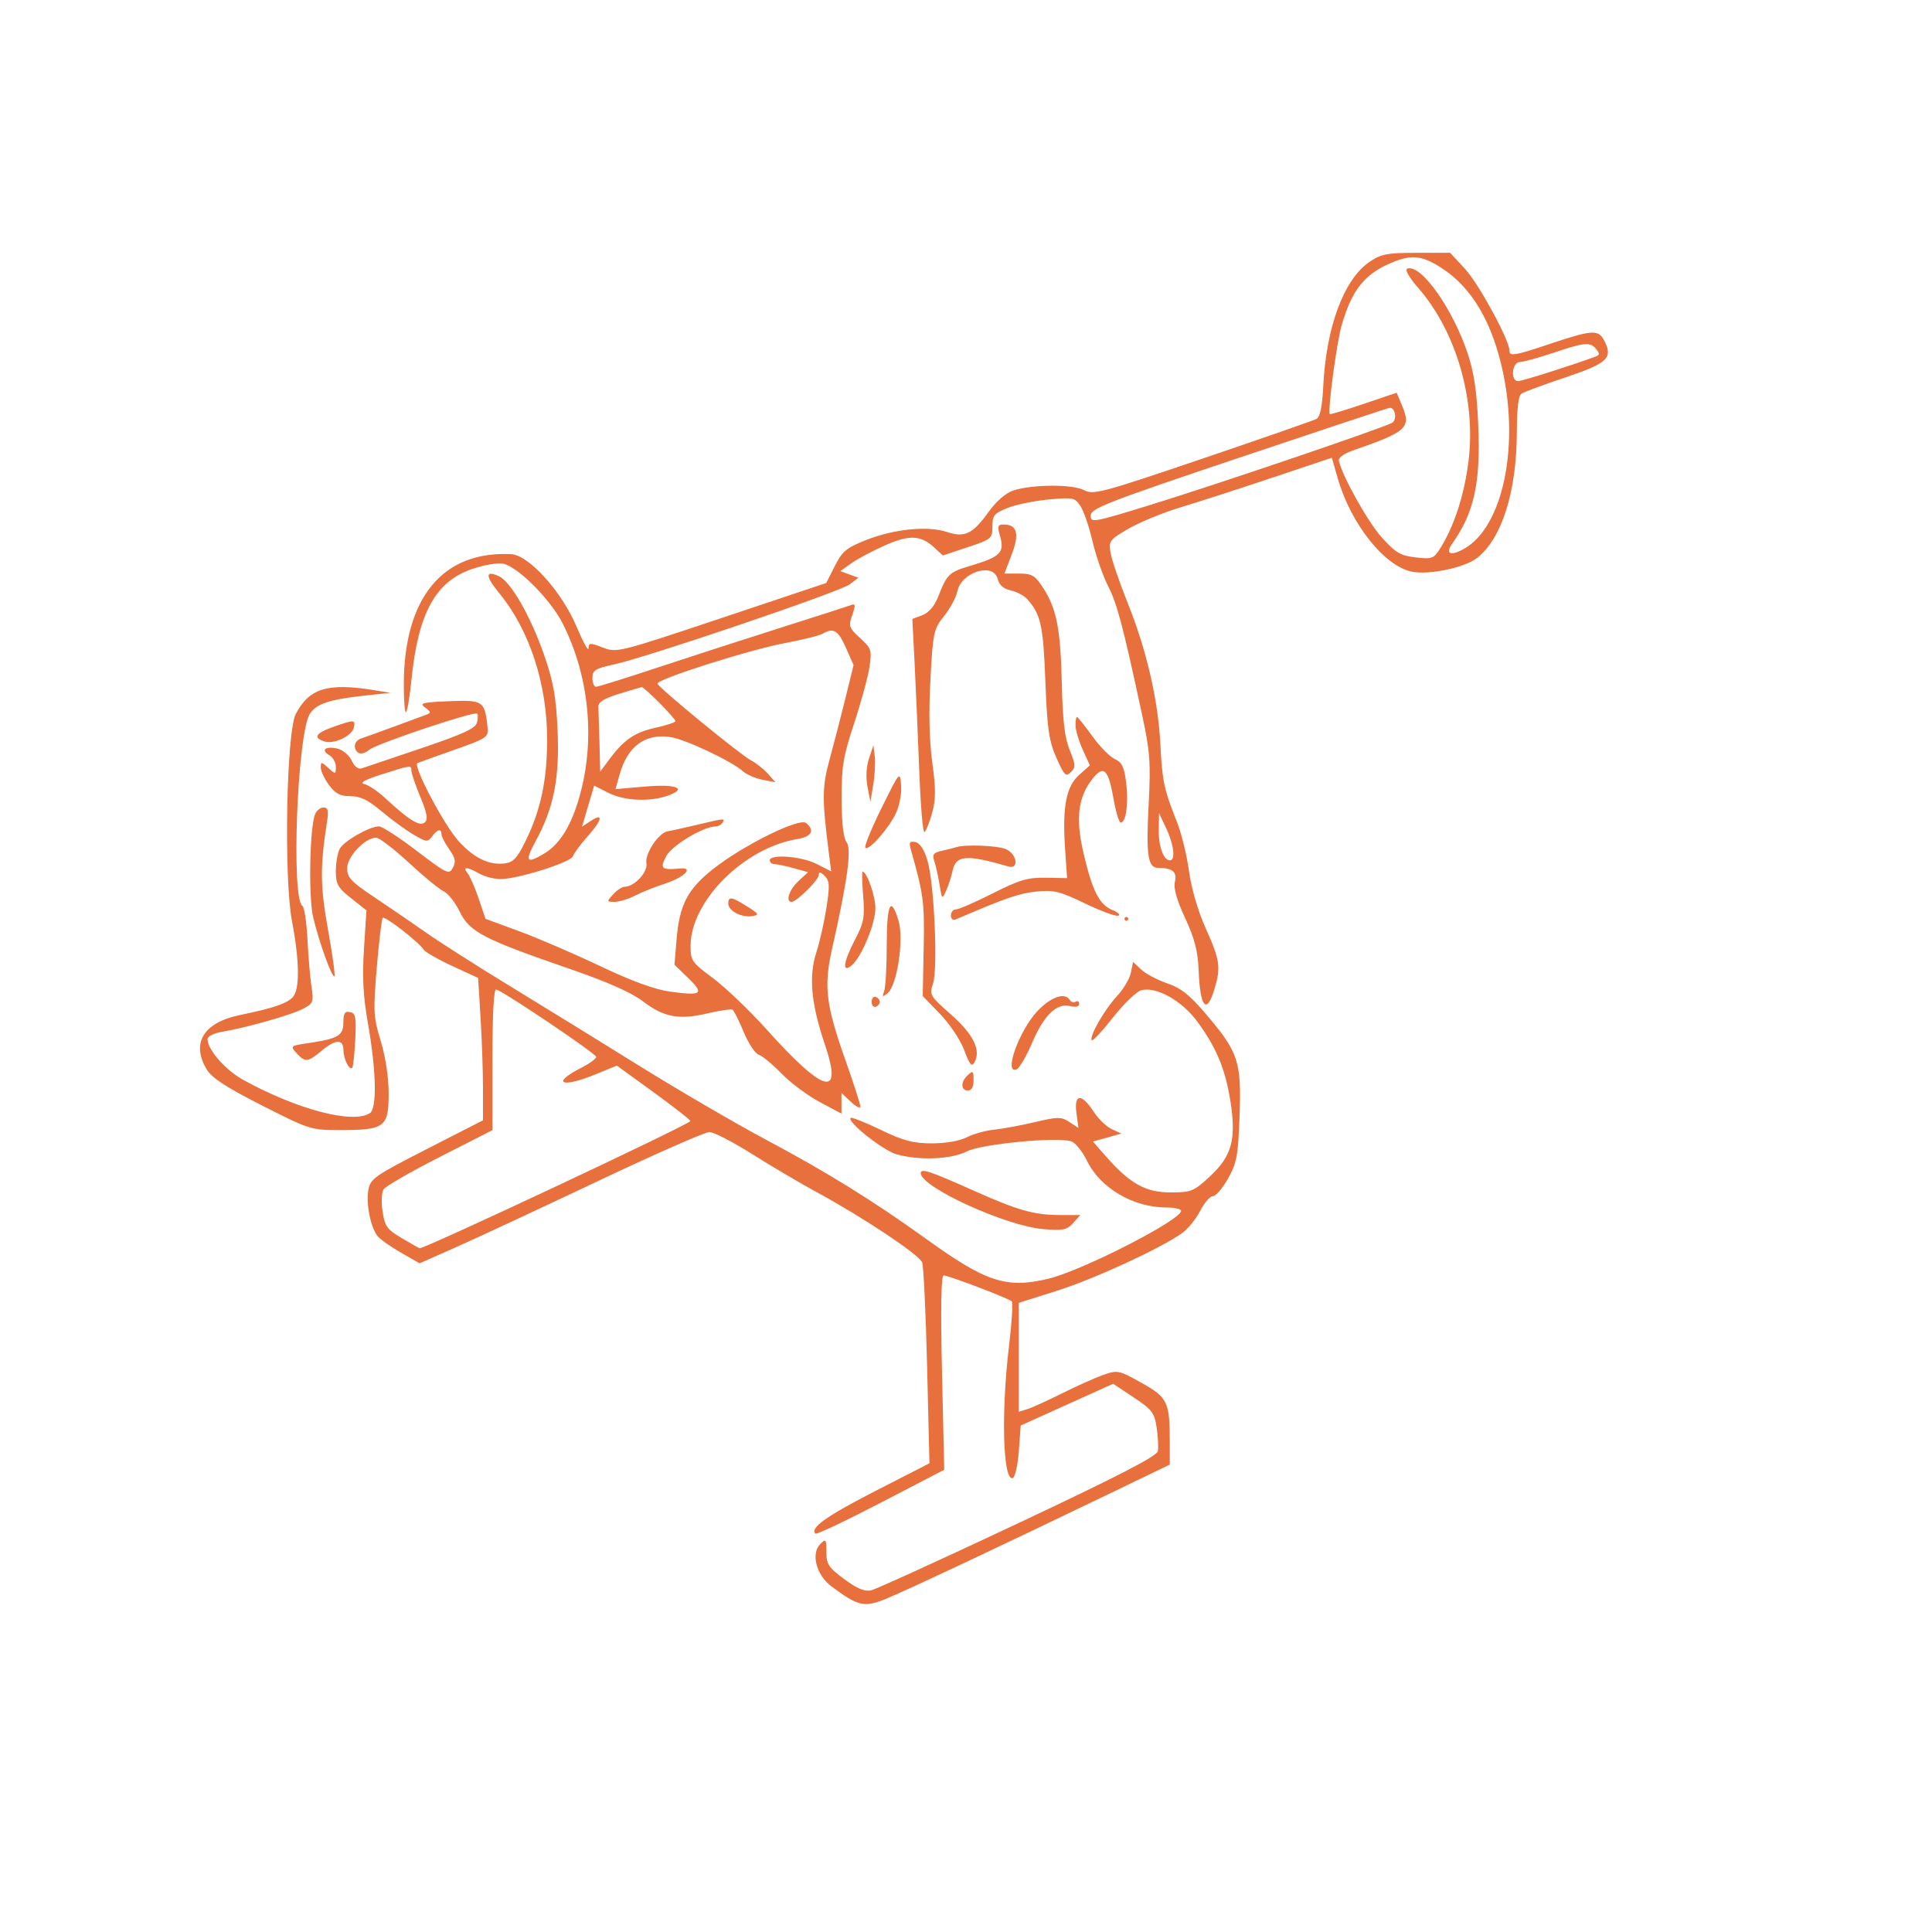
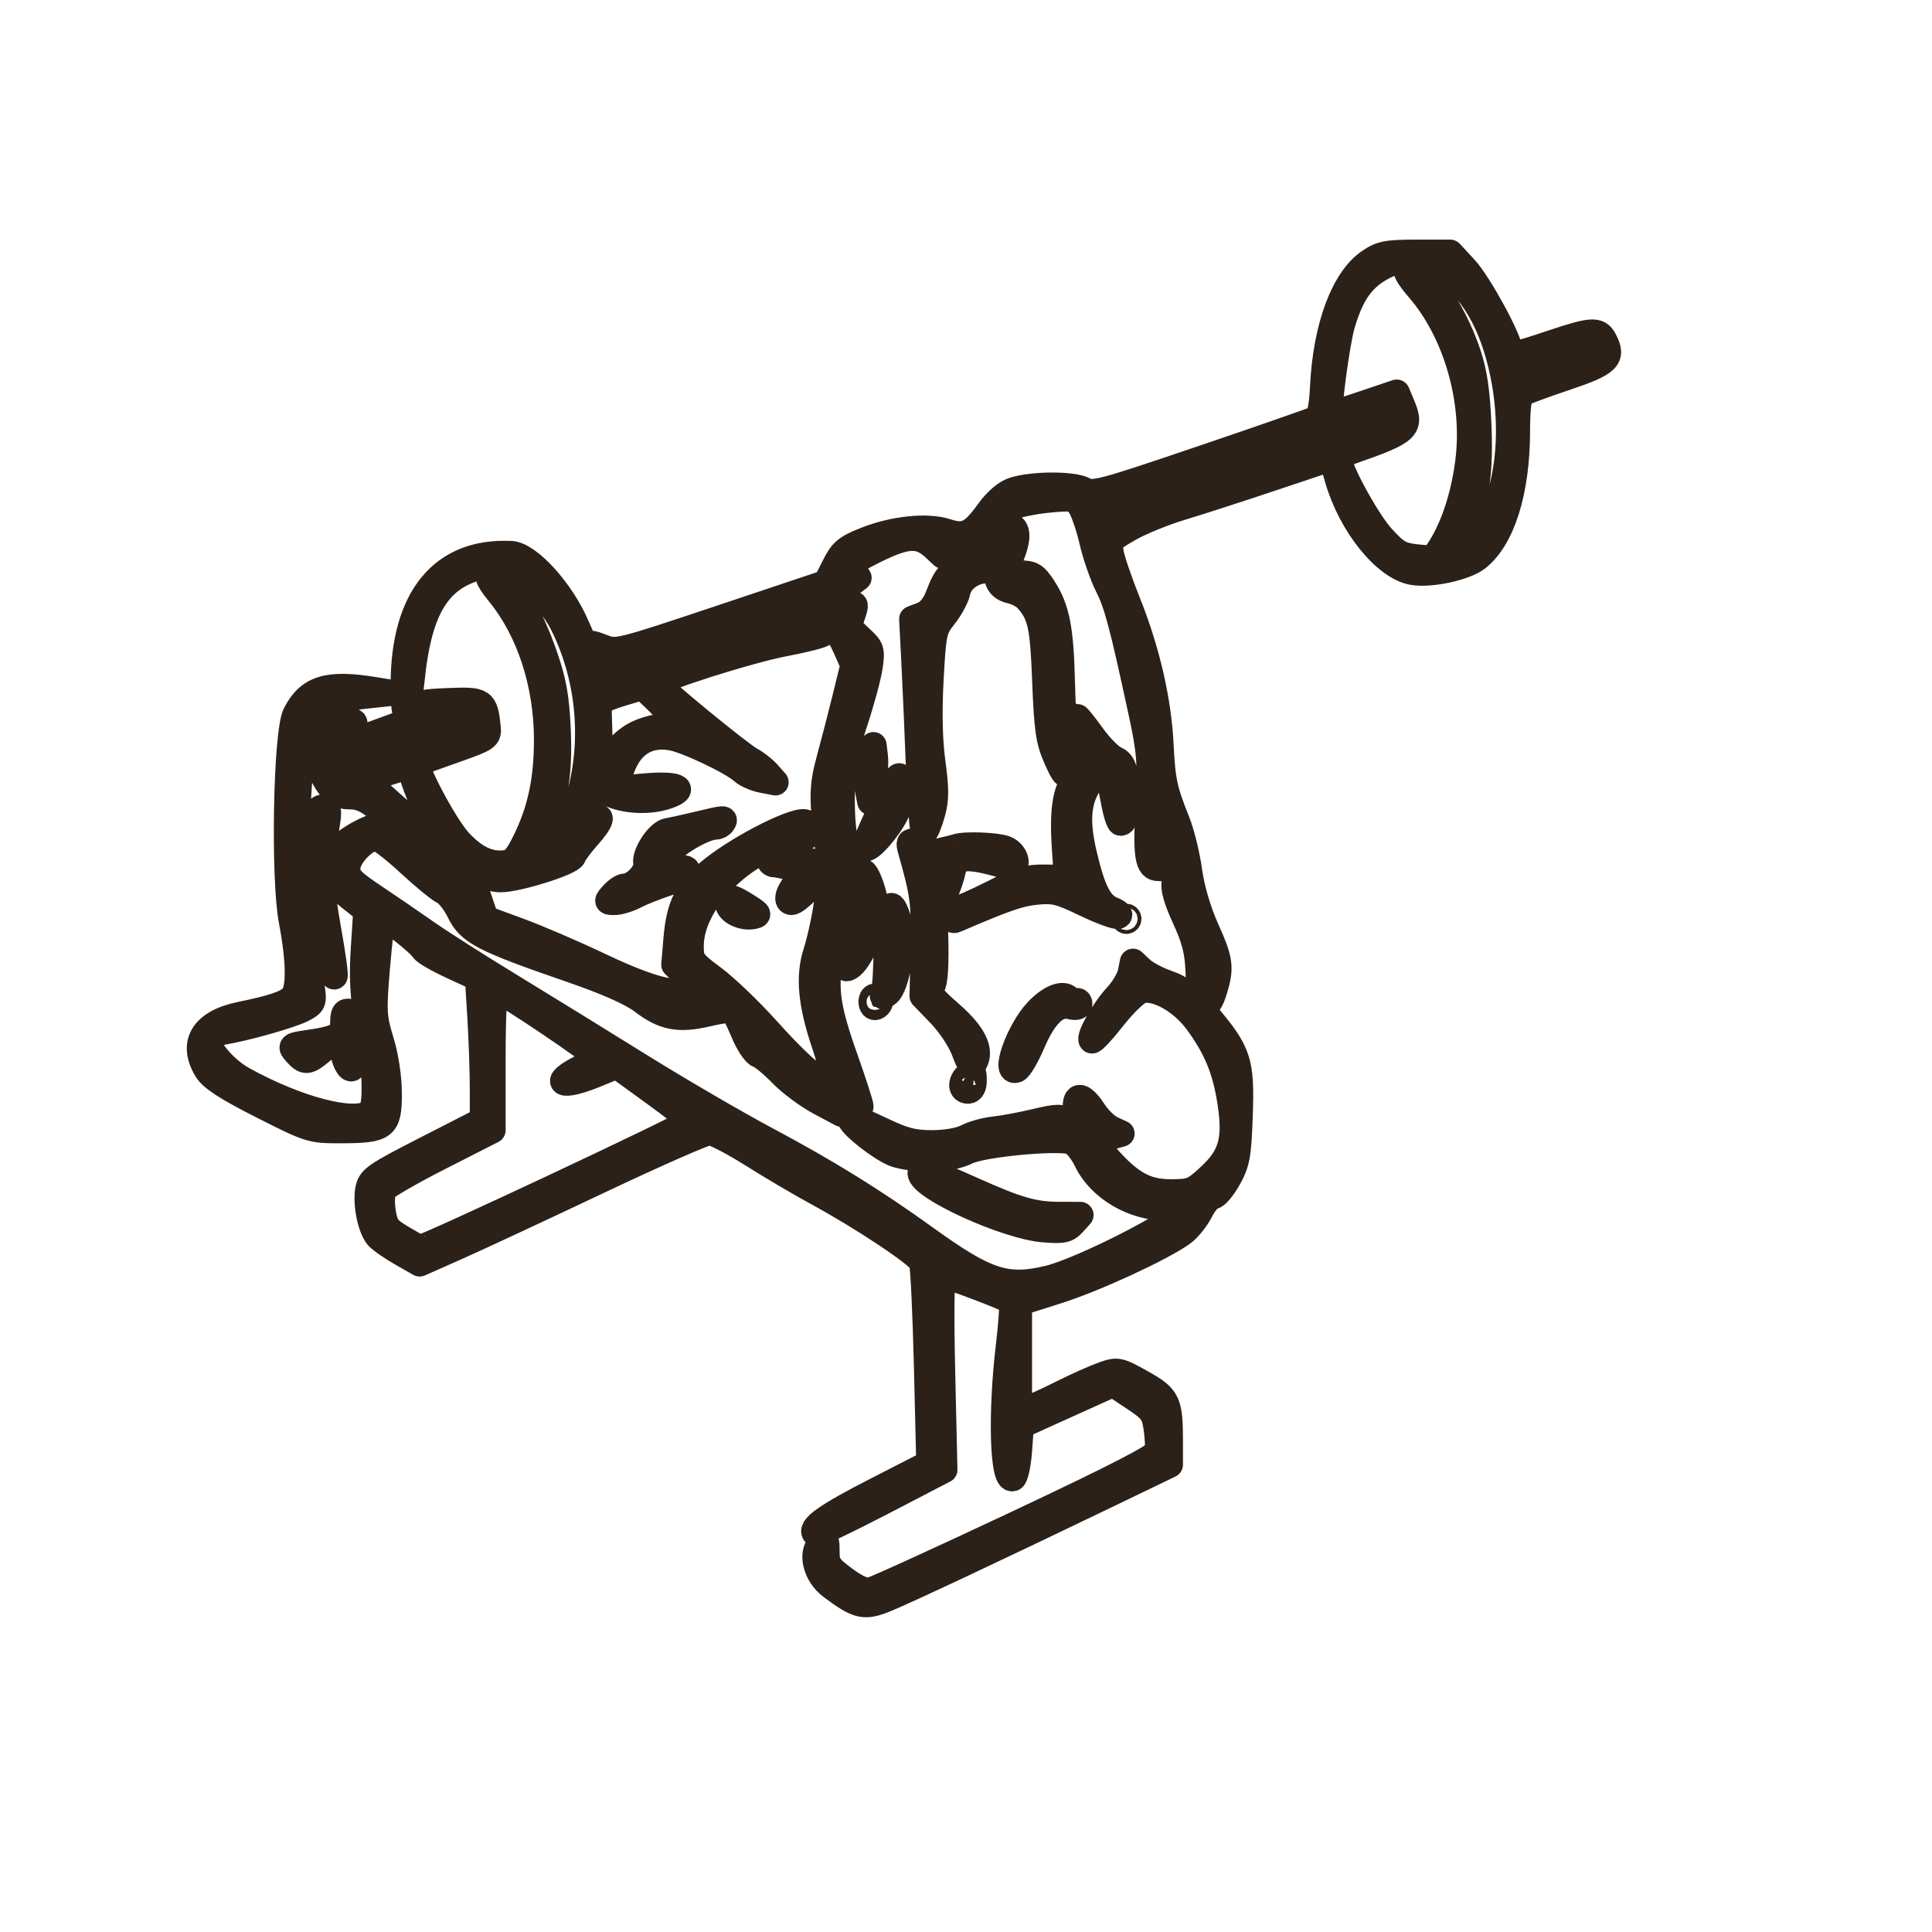
<svg xmlns="http://www.w3.org/2000/svg" width="512" height="512" viewBox="0 0 512 512">
-   <path fill="#E8703D" fill-rule="evenodd" d="M362.953 69.386c-6.809 4.627-11.498 17.233-12.281 33.019-.266 5.361-.832 8.096-1.781 8.608-.765.412-14.346 5.145-30.179 10.517-26.801 9.093-28.969 9.671-31.414 8.369-3.018-1.608-13.781-1.555-18.772.093-1.963.647-4.485 2.816-6.437 5.533-4.332 6.033-6.379 7.029-11.183 5.444-5.086-1.679-13.994-.779-21.431 2.166-5.171 2.047-6.28 2.971-8.242 6.865l-2.268 4.5-27.732 9.279c-27.28 9.127-27.794 9.254-31.483 7.83-3.413-1.318-3.753-1.298-3.782.221-.017.919-1.455-1.699-3.195-5.818-3.919-9.274-12.647-18.927-17.322-19.157-18.16-.895-28.405 11.555-28.439 34.562-.007 4.354.268 7.637.609 7.295.342-.341.987-4.249 1.434-8.683 1.779-17.652 6.426-26.036 16.238-29.298 3.186-1.06 6.844-1.662 8.129-1.34 4.071 1.022 12.524 9.558 15.705 15.861 6.797 13.465 8.582 29.745 4.858 44.306-2.221 8.686-5.404 14.077-9.867 16.713-4.699 2.776-5.107 2.063-2.05-3.58 4.719-8.713 6.254-16.578 5.697-29.191-.388-8.783-1.096-12.766-3.51-19.761-3.559-10.309-8.838-19.55-12.009-21.019-3.719-1.723-3.681-.087.104 4.532C140.339 167.001 145 181.279 145 196c0 10.738-1.731 18.831-5.777 27-2.234 4.512-3.236 5.559-5.58 5.827-4.1.469-8.106-1.491-12.11-5.922-3.916-4.335-12.241-20.132-10.9-20.685.477-.196 4.917-1.79 9.867-3.541 8.635-3.055 8.988-3.297 8.703-5.99-.734-6.933-1.16-7.221-10.164-6.86-7.17.287-7.974.499-6.372 1.678 1.543 1.136 1.596 1.436.333 1.89-.825.296-4.65 1.708-8.5 3.137-3.85 1.428-7.787 2.845-8.75 3.148-1.941.611-2.337 2.837-.687 3.857.585.361 1.822-.001 2.75-.805 1.86-1.612 27.905-10.349 28.645-9.609.255.254.223 1.343-.07 2.419-.408 1.498-3.854 3.076-14.71 6.737a8090 8090 0 0 0-15.737 5.316c-1.008.347-1.968-.362-2.716-2.003-.636-1.396-2.318-2.83-3.738-3.187-3.137-.787-4.638.369-2.229 1.718.958.536 1.742 1.922 1.742 3.08 0 2.042-.06 2.051-2 .295-1.835-1.661-2-1.67-2-.114 0 .932.985 3.027 2.188 4.654 1.699 2.299 2.97 2.96 5.686 2.96 2.619 0 4.681.998 8.21 3.974 2.592 2.185 6.393 4.965 8.448 6.177 3.457 2.04 3.827 2.079 4.962.527 1.406-1.924 2.506-2.179 2.506-.582 0 .602.922 2.39 2.049 3.973 1.624 2.28 1.826 3.296.973 4.89-1.017 1.901-1.549 1.653-9.578-4.473-4.675-3.567-9.181-6.486-10.012-6.486-2.509 0-9.295 3.875-10.399 5.938C89.465 226 89 228.66 89 230.85c0 3.46.532 4.403 4.058 7.196l4.058 3.214-.655 10.12c-.483 7.463-.219 12.602 1.008 19.573 2.27 12.903 2.489 22.818.531 24.063-4.542 2.887-19.157-.953-33.468-8.794-4.743-2.598-9.532-8.037-9.532-10.825 0-.731 1.651-1.584 3.75-1.936 6.431-1.08 18.298-4.435 21.445-6.062 2.841-1.469 2.972-1.8 2.352-5.935-.361-2.408-.843-8.075-1.071-12.593s-.824-8.475-1.326-8.793c-3.042-1.929-1.37-45.551 1.951-50.868 1.673-2.679 5.154-3.852 14.399-4.85l7-.755-4.5-.729c-12.171-1.969-17.1-.451-20.617 6.351-2.484 4.803-3.193 43.336-1.009 54.851 2.057 10.852 2.107 18.298.135 20.27-1.666 1.666-5.2 2.846-13.91 4.645-9.723 2.007-13.038 7.497-8.761 14.507 1.332 2.184 5.323 4.769 14.665 9.5 12.669 6.416 12.941 6.5 20.916 6.483 11.547-.025 12.581-.815 12.581-9.613 0-4.309-.818-9.752-2.099-13.97-1.946-6.406-2.022-7.829-1.045-19.526.579-6.939 1.287-12.851 1.573-13.137.568-.567 9.602 6.443 10.829 8.403.417.665 3.838 2.63 7.603 4.365l6.845 3.156.647 10.575c.356 5.816.647 14.306.647 18.867v8.291l-14.901 7.621c-13.804 7.06-14.944 7.856-15.475 10.803-.669 3.707.61 10.054 2.478 12.305.715.861 3.507 2.827 6.205 4.367l4.905 2.802 9.767-4.331c5.373-2.382 22.178-10.21 37.346-17.396S186.84 300 187.987 300s6.231 2.617 11.299 5.816 12.814 7.768 17.214 10.154c12.148 6.586 27.1 16.546 27.876 18.568.381.991.972 13.378 1.315 27.525l.624 25.724-14.356 7.356c-12.97 6.647-17.371 9.778-15.863 11.287.29.289 8.088-3.402 17.331-8.202l16.804-8.728-.586-25.75c-.385-16.932-.242-25.75.417-25.75 1.315 0 17.254 6.067 18.063 6.876.343.343.027 5.574-.702 11.624-2.15 17.825-1.651 36.069.964 35.209.612-.201 1.338-3.418 1.613-7.149l.5-6.783 12.248-5.531 12.248-5.532 5.435 3.609c4.88 3.24 5.504 4.061 6.099 8.026.364 2.429.504 5.237.311 6.24-.253 1.311-10.667 6.682-36.97 19.067-20.141 9.483-37.688 17.491-38.995 17.795-1.711.397-3.706-.431-7.126-2.96-4.18-3.089-4.75-3.955-4.75-7.215 0-3.422-.124-3.58-1.628-2.077-2.523 2.523-1.038 8.202 2.92 11.164 7.211 5.396 8.738 5.73 14.765 3.229 5.79-2.404 29.354-13.49 57.693-27.142l17.25-8.311v-5.944c0-10.711-.537-11.838-7.487-15.725-6.025-3.369-6.355-3.437-10.159-2.095-2.163.763-7.065 2.957-10.893 4.875s-7.973 3.802-9.211 4.186l-2.25.699v-28.867l10.245-3.248c9.858-3.125 27.259-11.148 33.028-15.228 1.525-1.078 3.671-3.723 4.77-5.876s2.625-3.916 3.392-3.916 2.574-2.112 4.017-4.693c2.327-4.163 2.671-6.049 3.047-16.692.506-14.309-.288-16.721-8.809-26.763-4.38-5.161-6.696-7.007-10.356-8.254-2.592-.883-5.693-2.526-6.889-3.65l-2.176-2.044-.576 2.879c-.316 1.584-1.985 4.389-3.708 6.233-3.308 3.541-7.461 10.841-6.638 11.665.268.268 2.817-2.478 5.665-6.102s6.22-6.85 7.494-7.17c3.991-1.002 10.748 2.807 14.819 8.353 5.089 6.932 7.467 12.713 8.794 21.371 1.524 9.955.287 14.316-5.602 19.745-4.181 3.854-4.855 4.122-10.345 4.122-6.592 0-10.753-2.328-17.1-9.566l-3.429-3.91 3.773-1.059 3.772-1.058-2.561-1.167c-1.408-.642-3.588-2.753-4.844-4.691-3.169-4.893-5.202-4.709-4.516.408l.531 3.957-2.391-1.567c-2.172-1.423-3.009-1.42-9.149.028-3.717.877-8.603 1.78-10.858 2.007s-5.496 1.133-7.201 2.015c-1.854.959-5.561 1.603-9.227 1.603-4.984 0-7.527-.673-13.616-3.601-4.118-1.981-7.692-3.397-7.942-3.146-1.024 1.024 8.655 8.672 12.231 9.666 6.053 1.68 14.454 1.325 18.597-.787 3.866-1.971 23.785-3.893 27.647-2.667 1.087.345 2.953 2.644 4.147 5.108 3.514 7.26 12.283 12.427 21.09 12.427 2.131 0 3.874.403 3.874.896 0 2.429-26.299 15.87-35.193 17.987-11.156 2.655-16.465.912-32.558-10.691-13.67-9.857-26.133-17.578-42.067-26.061-8.075-4.3-23.232-13.133-33.682-19.629a5762 5762 0 0 0-34.5-21.266c-8.525-5.2-18.425-11.51-22-14.023a831 831 0 0 0-13.75-9.407c-6.217-4.148-7.25-5.249-7.25-7.732 0-3.076 4.753-8.074 7.678-8.074.838 0 4.741 2.983 8.673 6.629s8.091 7.061 9.243 7.589 3.075 2.979 4.273 5.444c2.585 5.321 6.257 7.222 29.297 15.165 9.755 3.363 16.169 6.204 19.158 8.486 5.619 4.288 9.557 5.034 17.152 3.25 3.285-.773 6.28-1.215 6.654-.984s1.705 2.891 2.956 5.911c1.252 3.019 3.055 5.737 4.008 6.039.953.303 3.666 2.544 6.028 4.982 2.362 2.437 6.901 5.821 10.087 7.519l5.793 3.087v-5.466l2.5 2.349c1.375 1.292 2.5 1.845 2.5 1.228 0-.616-1.801-6.207-4.002-12.424-5.149-14.541-5.728-19.456-3.473-29.444 4.073-18.034 5.205-26.35 3.834-28.155-.851-1.12-1.306-5.074-1.327-11.524-.028-8.507.417-11.178 3.328-20 1.847-5.599 3.675-12.319 4.061-14.931.659-4.465.51-4.926-2.488-7.664-2.955-2.699-3.107-3.147-2.078-6.1.916-2.626.866-3.093-.28-2.653-.765.294-9.42 3.081-19.233 6.195s-24.503 7.869-32.644 10.567S158.469 182 157.948 182s-.948-1.053-.948-2.341c0-2.038.743-2.502 5.75-3.589 8.855-1.923 59.81-19.229 62.426-21.202l2.318-1.75-2.395-.885-2.394-.886 2.942-2.095c1.618-1.153 5.615-3.278 8.883-4.723 6.512-2.88 9.524-2.73 13.147.651l2.177 2.032 6.573-2.188c6.333-2.107 6.573-2.308 6.573-5.497 0-2.929.461-3.494 4.004-4.912 2.202-.881 7.102-1.89 10.889-2.242 6.503-.604 6.974-.506 8.456 1.756.863 1.318 2.287 5.491 3.165 9.274.877 3.783 2.724 9.107 4.104 11.83 2.452 4.838 3.91 10.333 8.961 33.767 2.196 10.192 2.405 12.931 1.83 24.086-.708 13.762-.228 16.914 2.577 16.914 3.715 0 5.028 1.096 4.385 3.66-.418 1.662.453 4.767 2.705 9.646 2.544 5.511 3.382 8.78 3.583 13.975.374 9.712 2.12 11.738 4.183 4.853 1.737-5.8 1.47-7.688-2.268-16.008-2.091-4.654-3.836-10.609-4.477-15.279-.577-4.21-2.012-10.06-3.187-13-3.422-8.56-3.903-10.817-4.401-20.643-.596-11.76-3.658-24.955-8.714-37.549-2.173-5.414-4.194-11.338-4.49-13.163-.511-3.147-.261-3.478 4.828-6.42 2.952-1.706 9.192-4.255 13.867-5.665 4.675-1.409 15.576-4.933 24.224-7.83l15.724-5.267 1.614 5.595c3.477 12.051 12.453 23.257 19.722 24.62 4.615.866 13.93-1.119 17.156-3.656 6.607-5.197 10.513-17.63 10.543-33.56q.017-9.191 1.242-10c.673-.445 5.961-2.397 11.75-4.338 11.186-3.75 12.605-5.15 10.053-9.919-1.458-2.725-3.278-2.6-13.869.948C401.217 94.331 400 94.53 400 92.823c0-2.731-8.136-17.657-11.76-21.573L384.307 67h-8.921c-7.755 0-9.381.312-12.433 2.386m6.547-.06c-7.649 2.993-11.153 7.221-13.931 16.805-1.356 4.681-3.79 22.942-3.147 23.614.129.134 4.167-1.085 8.974-2.71l8.74-2.954 1.455 3.482c2.425 5.804 1.273 6.846-13.091 11.831-2.416.838-3.874 1.926-3.682 2.747.996 4.26 7.746 16.288 11.413 20.337 3.656 4.037 4.942 4.789 8.959 5.241 4.477.504 4.783.375 6.758-2.846 3.565-5.816 6.177-14.059 7.247-22.873 1.943-16.008-3.279-34.053-13.156-45.458-2.655-3.066-3.824-5.114-3.062-5.368 3.629-1.209 11.964 10.516 15.967 22.464 1.695 5.06 2.432 10.046 2.807 18.985.649 15.453-1.069 23.23-6.976 31.579-1.887 2.668-.189 3.224 3.415 1.119 9.846-5.75 14.345-26.029 10.231-46.113-2.771-13.53-8.276-22.982-16.434-28.216-4.965-3.186-7.677-3.548-12.487-1.666m42 24.223c-3.85 1.293-7.788 2.373-8.75 2.401-2.086.06-2.518 5.05-.438 5.05 1.056 0 14.424-4.24 20.551-6.517 1.09-.405 1.115-.804.127-1.995-1.591-1.917-3.009-1.786-11.49 1.061m-83.196 27.781c-34.784 11.688-39.202 13.406-39.25 15.268-.052 2.01.606 1.894 15.696-2.755 17.865-5.504 62.167-20.555 64.199-21.812 1.348-.833.795-4.101-.668-3.951-.429.044-18.419 6.007-39.977 13.25m-63.241 20.891c1.192 4.156-.021 5.378-7.566 7.618-6.047 1.795-6.485 2.208-8.924 8.417-.937 2.384-2.447 4.126-4.134 4.767l-2.658 1.011.598 11.733c.33 6.453.883 19.263 1.231 28.467.347 9.204.965 16.528 1.374 16.276.408-.252 1.316-2.508 2.017-5.013 1.018-3.638 1.032-6.337.065-13.41-.798-5.836-.966-13.34-.495-22.014.682-12.537.854-13.333 3.642-16.842 1.61-2.025 3.181-4.951 3.491-6.5 1.029-5.144 9.563-7.788 10.687-3.311.409 1.63 1.554 2.629 3.504 3.057 1.594.35 3.561 1.398 4.373 2.33 3.578 4.107 4.194 6.91 4.766 21.693.494 12.752.932 15.796 2.924 20.314 2.075 4.704 2.514 5.143 3.831 3.825s1.284-1.984-.295-5.814c-1.329-3.221-1.864-7.703-2.096-17.558-.346-14.695-1.377-19.968-4.987-25.517-2.129-3.272-2.935-3.75-6.329-3.75h-3.89l1.94-5.105c2.087-5.494 1.423-7.895-2.185-7.895-1.56 0-1.681.44-.884 3.221m-47.075 25.726c-.831.487-5.331 1.607-10 2.489-9.648 1.823-34.138 9.629-33.747 10.757.406 1.167 21.969 18.845 24.761 20.299 1.377.717 3.402 2.318 4.5 3.558l1.998 2.255-3.434-.664c-1.889-.366-4.227-1.382-5.195-2.258-2.904-2.628-15.1-8.396-19.108-9.037-6.752-1.08-11.5 2.419-13.599 10.021l-1.038 3.759 7.805-.68c8.399-.733 11.443.531 5.919 2.457-4.773 1.663-11.498 1.317-15.661-.807l-3.731-1.903-1.608 5.439-1.609 5.44 2.38-1.559c3.415-2.238 2.931-.136-.976 4.234-1.845 2.064-3.556 4.384-3.801 5.156-.518 1.629-14.788 6.114-19.288 6.062-1.681-.02-4.181-.679-5.556-1.465-3.198-1.828-4.563-1.883-3.104-.126.627.756 1.957 3.794 2.955 6.75l1.814 5.376 8.917 3.281c4.905 1.804 14.556 5.959 21.446 9.233 8.439 4.01 14.501 6.223 18.571 6.78 8.41 1.15 9.13.616 4.821-3.569l-3.681-3.575.57-6.796c.758-9.046 2.922-13.214 9.612-18.511 7.962-6.306 22.925-13.715 24.709-12.235 2.396 1.988 1.486 3.617-2.38 4.259-14.119 2.343-28.212 16.459-28.24 28.285-.009 3.915.331 4.405 5.971 8.596 3.289 2.444 9.69 8.572 14.223 13.617 15.288 17.012 20.259 18.27 15.384 3.891-3.636-10.72-4.31-18.039-2.246-24.368.877-2.688 2.079-8.001 2.672-11.806.918-5.892.849-7.148-.468-8.465-1.106-1.105-1.546-1.184-1.546-.275 0 1.332-5.879 7.158-7.223 7.158-1.693 0-.636-3.226 1.796-5.48l2.574-2.385-3.824-1.062c-2.102-.584-4.385-1.064-5.073-1.067-.687-.003-1.25-.456-1.25-1.006 0-1.735 8.412-1.084 12.423.961l3.846 1.961-.656-5.211c-1.795-14.25-1.759-17.197.304-24.711 1.133-4.125 3.01-11.382 4.172-16.127l2.113-8.627-2.045-4.623c-2.037-4.606-3.299-5.358-6.169-3.676M164 183.894c-3.935 1.214-5.476 2.182-5.417 3.402.046.937.173 5.192.282 9.454l.198 7.75 2.215-3c3.981-5.394 6.819-7.378 12.312-8.608 2.976-.665 5.41-1.459 5.41-1.763 0-.782-8.301-9.15-8.958-9.031-.298.054-3.017.862-6.042 1.796m121.022 8.356c.012 1.238.873 4.123 1.912 6.413l1.89 4.163-2.842 2.533c-3.451 3.075-4.482 8.515-3.72 19.633l.529 7.723-5.645-.106c-4.774-.089-6.944.55-14.055 4.143-4.624 2.336-9.012 4.248-9.75 4.248s-1.341.723-1.341 1.607c0 .906.545 1.372 1.25 1.068 13.089-5.639 16.801-6.928 21.293-7.392 4.703-.485 6.228-.117 12.988 3.135 4.213 2.027 8.179 3.491 8.814 3.253s-.061-.917-1.547-1.509c-3.454-1.375-5.331-5.07-7.662-15.082-2.145-9.212-1.439-14.931 2.44-19.753 2.958-3.676 4.14-2.506 5.549 5.491.599 3.4 1.442 6.182 1.873 6.182 1.41 0 2.125-5.171 1.455-10.526-.526-4.211-1.124-5.459-3.033-6.329-1.309-.596-4.006-3.347-5.993-6.114S285.63 190 285.406 190s-.396 1.012-.384 2.25m-196.772.412c-4.632 1.64-5.35 2.854-2.266 3.833 2.561.813 7.394-1.505 7.827-3.753.395-2.052.025-2.057-5.561-.08M230.297 201c-.726 2.17-.878 5.02-.4 7.5l.771 4 .751-4.559c.413-2.507.593-5.882.4-7.5l-.351-2.941zM101 205.268c-4.262 1.364-5.811 2.225-4.5 2.5 1.1.231 3.575 1.877 5.5 3.66 6.421 5.944 9.183 7.665 10.521 6.555.967-.803.723-2.279-1.118-6.755-1.296-3.151-2.366-6.29-2.379-6.978-.029-1.539-.044-1.537-8.024 1.018m132.609 8.885c-2.69 5.444-4.615 10.174-4.279 10.51.896.896 6.143-5.033 8.097-9.15.946-1.994 1.552-5.244 1.38-7.407-.304-3.817-.352-3.761-5.198 6.047M83.513 215.75c-1.452 3.622-1.796 21.903-.514 27.349 1.536 6.529 5.028 16.207 5.631 15.604.239-.239-.527-5.782-1.702-12.319-2.081-11.579-2.128-16.697-.259-28.634.461-2.947.261-3.75-.934-3.75-.837 0-1.837.787-2.222 1.75m223.568 4.066c-.084 4.453 1.263 8.184 2.954 8.184 1.549 0 1.067-4.173-.98-8.5l-1.893-4zM184.5 218.635c-3.3.787-6.675 1.528-7.5 1.648-2.416.35-6.165 5.95-5.69 8.499.432 2.318-3.2 6.218-5.79 6.218-.665 0-2.025.9-3.02 2-1.758 1.943-1.747 2 .395 2 1.212 0 3.629-.737 5.371-1.637 1.741-.901 5.398-2.364 8.125-3.25 4.891-1.591 7.567-4.277 3.943-3.958-5.08.448-5.508.083-3.795-3.231 1.475-2.852 9.843-7.887 13.152-7.914.655-.006 1.469-.46 1.809-1.01.738-1.194.637-1.185-7 .635m56.882 6.514c3.378 11.894 3.649 13.969 3.405 26.078l-.257 12.727 4.61 4.773c2.56 2.65 5.406 6.92 6.401 9.602 1.417 3.821 1.98 4.492 2.696 3.212 1.801-3.218-.278-7.459-6.22-12.69-5.555-4.889-5.772-5.257-4.779-8.104 1.361-3.903.339-26.805-1.46-32.741-.882-2.908-2.016-4.621-3.213-4.851-1.515-.292-1.73.07-1.183 1.994m12.118-.658c-.55.184-2.263.613-3.807.955-2.368.524-2.691.967-2.067 2.837.407 1.219 1.027 4.017 1.377 6.217.622 3.898.667 3.936 1.748 1.5.611-1.375 1.368-3.708 1.682-5.183.899-4.222 3.618-4.44 14.817-1.19 2.967.861 2.202-3.505-.815-4.652-2.404-.914-10.714-1.224-12.935-.484m-24.752 12.956c.45 5.611.176 7.099-2.115 11.481-3.131 5.987-3.565 9.088-.974 6.944 2.633-2.177 6.321-11.015 6.331-15.172.009-3.229-2.26-9.7-3.401-9.7-.197 0-.126 2.901.159 6.447M193 239.465c0 1.909 3.508 3.754 6.302 3.314 2-.315 1.882-.546-1.302-2.559-4.115-2.601-5-2.735-5-.755m42 10.953c0 5.73-.309 11.243-.687 12.25-.593 1.58-.466 1.652.919.527 2.521-2.049 4.361-14.273 2.887-19.191-2.038-6.804-3.119-4.582-3.119 6.414m63-6.918c0 .275.225.5.5.5s.5-.225.5-.5-.225-.5-.5-.5-.5.225-.5.5m-167.5 37.224V299.5l-13.962 7.113c-7.68 3.912-14.38 7.774-14.889 8.582-.51.808-.627 3.457-.261 5.887.579 3.844 1.214 4.743 4.889 6.918 2.323 1.375 4.525 2.638 4.893 2.807.864.395 71.844-32.949 71.787-33.723-.024-.321-4.419-3.759-9.767-7.639l-9.725-7.054-5.482 2.258c-9.169 3.776-12.125 2.505-3.915-1.684 2.163-1.103 3.932-2.4 3.932-2.882 0-.835-24.404-17.281-26.5-17.859-.641-.177-1 6.466-1 18.5M231 265.5c0 .917.484 1.505 1.075 1.308s1.075-.786 1.075-1.308-.484-1.111-1.075-1.308-1.075.391-1.075 1.308m43.969 2.412c-4.846 5.094-9.085 16.837-5.594 15.498.756-.291 2.612-3.437 4.123-6.993 3.144-7.399 6.549-10.694 10.123-9.797 1.488.373 2.379.16 2.379-.571 0-.642-.419-.908-.931-.592s-1.213.118-1.559-.441c-1.306-2.113-4.951-.878-8.541 2.896M91 270.951c0 3.499-1.398 4.321-9.338 5.487-4.698.69-4.787.766-3.095 2.636 2.262 2.5 3.043 2.432 6.615-.574 3.698-3.111 5.813-3.202 5.833-.25.017 2.381 1.564 5.516 2.33 4.721.25-.259.612-3.608.805-7.442.301-6.004.107-7.019-1.4-7.323-1.366-.275-1.75.327-1.75 2.745M256.2 285.2c-1.669 1.669-1.5 3.8.3 3.8.933 0 1.5-.944 1.5-2.5 0-2.851-.145-2.955-1.8-1.3M244 310.882c0 3.716 22.581 14.034 32.5 14.85 5.203.429 6.253.214 7.905-1.619L286.31 322l-5.405-.006c-6.883-.007-11.137-1.21-22.905-6.478-11.502-5.149-14-5.976-14-4.634" />
+   <path fill="#2B2118" stroke="#2B2118" stroke-width="7" stroke-linejoin="round" fill-rule="evenodd" d="M362.953 69.386c-6.809 4.627-11.498 17.233-12.281 33.019-.266 5.361-.832 8.096-1.781 8.608-.765.412-14.346 5.145-30.179 10.517-26.801 9.093-28.969 9.671-31.414 8.369-3.018-1.608-13.781-1.555-18.772.093-1.963.647-4.485 2.816-6.437 5.533-4.332 6.033-6.379 7.029-11.183 5.444-5.086-1.679-13.994-.779-21.431 2.166-5.171 2.047-6.28 2.971-8.242 6.865l-2.268 4.5-27.732 9.279c-27.28 9.127-27.794 9.254-31.483 7.83-3.413-1.318-3.753-1.298-3.782.221-.017.919-1.455-1.699-3.195-5.818-3.919-9.274-12.647-18.927-17.322-19.157-18.16-.895-28.405 11.555-28.439 34.562-.007 4.354.268 7.637.609 7.295.342-.341.987-4.249 1.434-8.683 1.779-17.652 6.426-26.036 16.238-29.298 3.186-1.06 6.844-1.662 8.129-1.34 4.071 1.022 12.524 9.558 15.705 15.861 6.797 13.465 8.582 29.745 4.858 44.306-2.221 8.686-5.404 14.077-9.867 16.713-4.699 2.776-5.107 2.063-2.05-3.58 4.719-8.713 6.254-16.578 5.697-29.191-.388-8.783-1.096-12.766-3.51-19.761-3.559-10.309-8.838-19.55-12.009-21.019-3.719-1.723-3.681-.087.104 4.532C140.339 167.001 145 181.279 145 196c0 10.738-1.731 18.831-5.777 27-2.234 4.512-3.236 5.559-5.58 5.827-4.1.469-8.106-1.491-12.11-5.922-3.916-4.335-12.241-20.132-10.9-20.685.477-.196 4.917-1.79 9.867-3.541 8.635-3.055 8.988-3.297 8.703-5.99-.734-6.933-1.16-7.221-10.164-6.86-7.17.287-7.974.499-6.372 1.678 1.543 1.136 1.596 1.436.333 1.89-.825.296-4.65 1.708-8.5 3.137-3.85 1.428-7.787 2.845-8.75 3.148-1.941.611-2.337 2.837-.687 3.857.585.361 1.822-.001 2.75-.805 1.86-1.612 27.905-10.349 28.645-9.609.255.254.223 1.343-.07 2.419-.408 1.498-3.854 3.076-14.71 6.737a8090 8090 0 0 0-15.737 5.316c-1.008.347-1.968-.362-2.716-2.003-.636-1.396-2.318-2.83-3.738-3.187-3.137-.787-4.638.369-2.229 1.718.958.536 1.742 1.922 1.742 3.08 0 2.042-.06 2.051-2 .295-1.835-1.661-2-1.67-2-.114 0 .932.985 3.027 2.188 4.654 1.699 2.299 2.97 2.96 5.686 2.96 2.619 0 4.681.998 8.21 3.974 2.592 2.185 6.393 4.965 8.448 6.177 3.457 2.04 3.827 2.079 4.962.527 1.406-1.924 2.506-2.179 2.506-.582 0 .602.922 2.39 2.049 3.973 1.624 2.28 1.826 3.296.973 4.89-1.017 1.901-1.549 1.653-9.578-4.473-4.675-3.567-9.181-6.486-10.012-6.486-2.509 0-9.295 3.875-10.399 5.938C89.465 226 89 228.66 89 230.85c0 3.46.532 4.403 4.058 7.196l4.058 3.214-.655 10.12c-.483 7.463-.219 12.602 1.008 19.573 2.27 12.903 2.489 22.818.531 24.063-4.542 2.887-19.157-.953-33.468-8.794-4.743-2.598-9.532-8.037-9.532-10.825 0-.731 1.651-1.584 3.75-1.936 6.431-1.08 18.298-4.435 21.445-6.062 2.841-1.469 2.972-1.8 2.352-5.935-.361-2.408-.843-8.075-1.071-12.593s-.824-8.475-1.326-8.793c-3.042-1.929-1.37-45.551 1.951-50.868 1.673-2.679 5.154-3.852 14.399-4.85l7-.755-4.5-.729c-12.171-1.969-17.1-.451-20.617 6.351-2.484 4.803-3.193 43.336-1.009 54.851 2.057 10.852 2.107 18.298.135 20.27-1.666 1.666-5.2 2.846-13.91 4.645-9.723 2.007-13.038 7.497-8.761 14.507 1.332 2.184 5.323 4.769 14.665 9.5 12.669 6.416 12.941 6.5 20.916 6.483 11.547-.025 12.581-.815 12.581-9.613 0-4.309-.818-9.752-2.099-13.97-1.946-6.406-2.022-7.829-1.045-19.526.579-6.939 1.287-12.851 1.573-13.137.568-.567 9.602 6.443 10.829 8.403.417.665 3.838 2.63 7.603 4.365l6.845 3.156.647 10.575c.356 5.816.647 14.306.647 18.867v8.291l-14.901 7.621c-13.804 7.06-14.944 7.856-15.475 10.803-.669 3.707.61 10.054 2.478 12.305.715.861 3.507 2.827 6.205 4.367l4.905 2.802 9.767-4.331c5.373-2.382 22.178-10.21 37.346-17.396S186.84 300 187.987 300s6.231 2.617 11.299 5.816 12.814 7.768 17.214 10.154c12.148 6.586 27.1 16.546 27.876 18.568.381.991.972 13.378 1.315 27.525l.624 25.724-14.356 7.356c-12.97 6.647-17.371 9.778-15.863 11.287.29.289 8.088-3.402 17.331-8.202l16.804-8.728-.586-25.75c-.385-16.932-.242-25.75.417-25.75 1.315 0 17.254 6.067 18.063 6.876.343.343.027 5.574-.702 11.624-2.15 17.825-1.651 36.069.964 35.209.612-.201 1.338-3.418 1.613-7.149l.5-6.783 12.248-5.531 12.248-5.532 5.435 3.609c4.88 3.24 5.504 4.061 6.099 8.026.364 2.429.504 5.237.311 6.24-.253 1.311-10.667 6.682-36.97 19.067-20.141 9.483-37.688 17.491-38.995 17.795-1.711.397-3.706-.431-7.126-2.96-4.18-3.089-4.75-3.955-4.75-7.215 0-3.422-.124-3.58-1.628-2.077-2.523 2.523-1.038 8.202 2.92 11.164 7.211 5.396 8.738 5.73 14.765 3.229 5.79-2.404 29.354-13.49 57.693-27.142l17.25-8.311v-5.944c0-10.711-.537-11.838-7.487-15.725-6.025-3.369-6.355-3.437-10.159-2.095-2.163.763-7.065 2.957-10.893 4.875s-7.973 3.802-9.211 4.186l-2.25.699v-28.867l10.245-3.248c9.858-3.125 27.259-11.148 33.028-15.228 1.525-1.078 3.671-3.723 4.77-5.876s2.625-3.916 3.392-3.916 2.574-2.112 4.017-4.693c2.327-4.163 2.671-6.049 3.047-16.692.506-14.309-.288-16.721-8.809-26.763-4.38-5.161-6.696-7.007-10.356-8.254-2.592-.883-5.693-2.526-6.889-3.65l-2.176-2.044-.576 2.879c-.316 1.584-1.985 4.389-3.708 6.233-3.308 3.541-7.461 10.841-6.638 11.665.268.268 2.817-2.478 5.665-6.102s6.22-6.85 7.494-7.17c3.991-1.002 10.748 2.807 14.819 8.353 5.089 6.932 7.467 12.713 8.794 21.371 1.524 9.955.287 14.316-5.602 19.745-4.181 3.854-4.855 4.122-10.345 4.122-6.592 0-10.753-2.328-17.1-9.566l-3.429-3.91 3.773-1.059 3.772-1.058-2.561-1.167c-1.408-.642-3.588-2.753-4.844-4.691-3.169-4.893-5.202-4.709-4.516.408l.531 3.957-2.391-1.567c-2.172-1.423-3.009-1.42-9.149.028-3.717.877-8.603 1.78-10.858 2.007s-5.496 1.133-7.201 2.015c-1.854.959-5.561 1.603-9.227 1.603-4.984 0-7.527-.673-13.616-3.601-4.118-1.981-7.692-3.397-7.942-3.146-1.024 1.024 8.655 8.672 12.231 9.666 6.053 1.68 14.454 1.325 18.597-.787 3.866-1.971 23.785-3.893 27.647-2.667 1.087.345 2.953 2.644 4.147 5.108 3.514 7.26 12.283 12.427 21.09 12.427 2.131 0 3.874.403 3.874.896 0 2.429-26.299 15.87-35.193 17.987-11.156 2.655-16.465.912-32.558-10.691-13.67-9.857-26.133-17.578-42.067-26.061-8.075-4.3-23.232-13.133-33.682-19.629a5762 5762 0 0 0-34.5-21.266c-8.525-5.2-18.425-11.51-22-14.023a831 831 0 0 0-13.75-9.407c-6.217-4.148-7.25-5.249-7.25-7.732 0-3.076 4.753-8.074 7.678-8.074.838 0 4.741 2.983 8.673 6.629s8.091 7.061 9.243 7.589 3.075 2.979 4.273 5.444c2.585 5.321 6.257 7.222 29.297 15.165 9.755 3.363 16.169 6.204 19.158 8.486 5.619 4.288 9.557 5.034 17.152 3.25 3.285-.773 6.28-1.215 6.654-.984s1.705 2.891 2.956 5.911c1.252 3.019 3.055 5.737 4.008 6.039.953.303 3.666 2.544 6.028 4.982 2.362 2.437 6.901 5.821 10.087 7.519l5.793 3.087v-5.466l2.5 2.349c1.375 1.292 2.5 1.845 2.5 1.228 0-.616-1.801-6.207-4.002-12.424-5.149-14.541-5.728-19.456-3.473-29.444 4.073-18.034 5.205-26.35 3.834-28.155-.851-1.12-1.306-5.074-1.327-11.524-.028-8.507.417-11.178 3.328-20 1.847-5.599 3.675-12.319 4.061-14.931.659-4.465.51-4.926-2.488-7.664-2.955-2.699-3.107-3.147-2.078-6.1.916-2.626.866-3.093-.28-2.653-.765.294-9.42 3.081-19.233 6.195s-24.503 7.869-32.644 10.567S158.469 182 157.948 182s-.948-1.053-.948-2.341c0-2.038.743-2.502 5.75-3.589 8.855-1.923 59.81-19.229 62.426-21.202l2.318-1.75-2.395-.885-2.394-.886 2.942-2.095c1.618-1.153 5.615-3.278 8.883-4.723 6.512-2.88 9.524-2.73 13.147.651l2.177 2.032 6.573-2.188c6.333-2.107 6.573-2.308 6.573-5.497 0-2.929.461-3.494 4.004-4.912 2.202-.881 7.102-1.89 10.889-2.242 6.503-.604 6.974-.506 8.456 1.756.863 1.318 2.287 5.491 3.165 9.274.877 3.783 2.724 9.107 4.104 11.83 2.452 4.838 3.91 10.333 8.961 33.767 2.196 10.192 2.405 12.931 1.83 24.086-.708 13.762-.228 16.914 2.577 16.914 3.715 0 5.028 1.096 4.385 3.66-.418 1.662.453 4.767 2.705 9.646 2.544 5.511 3.382 8.78 3.583 13.975.374 9.712 2.12 11.738 4.183 4.853 1.737-5.8 1.47-7.688-2.268-16.008-2.091-4.654-3.836-10.609-4.477-15.279-.577-4.21-2.012-10.06-3.187-13-3.422-8.56-3.903-10.817-4.401-20.643-.596-11.76-3.658-24.955-8.714-37.549-2.173-5.414-4.194-11.338-4.49-13.163-.511-3.147-.261-3.478 4.828-6.42 2.952-1.706 9.192-4.255 13.867-5.665 4.675-1.409 15.576-4.933 24.224-7.83l15.724-5.267 1.614 5.595c3.477 12.051 12.453 23.257 19.722 24.62 4.615.866 13.93-1.119 17.156-3.656 6.607-5.197 10.513-17.63 10.543-33.56q.017-9.191 1.242-10c.673-.445 5.961-2.397 11.75-4.338 11.186-3.75 12.605-5.15 10.053-9.919-1.458-2.725-3.278-2.6-13.869.948C401.217 94.331 400 94.53 400 92.823c0-2.731-8.136-17.657-11.76-21.573L384.307 67h-8.921c-7.755 0-9.381.312-12.433 2.386m6.547-.06c-7.649 2.993-11.153 7.221-13.931 16.805-1.356 4.681-3.79 22.942-3.147 23.614.129.134 4.167-1.085 8.974-2.71l8.74-2.954 1.455 3.482c2.425 5.804 1.273 6.846-13.091 11.831-2.416.838-3.874 1.926-3.682 2.747.996 4.26 7.746 16.288 11.413 20.337 3.656 4.037 4.942 4.789 8.959 5.241 4.477.504 4.783.375 6.758-2.846 3.565-5.816 6.177-14.059 7.247-22.873 1.943-16.008-3.279-34.053-13.156-45.458-2.655-3.066-3.824-5.114-3.062-5.368 3.629-1.209 11.964 10.516 15.967 22.464 1.695 5.06 2.432 10.046 2.807 18.985.649 15.453-1.069 23.23-6.976 31.579-1.887 2.668-.189 3.224 3.415 1.119 9.846-5.75 14.345-26.029 10.231-46.113-2.771-13.53-8.276-22.982-16.434-28.216-4.965-3.186-7.677-3.548-12.487-1.666m42 24.223c-3.85 1.293-7.788 2.373-8.75 2.401-2.086.06-2.518 5.05-.438 5.05 1.056 0 14.424-4.24 20.551-6.517 1.09-.405 1.115-.804.127-1.995-1.591-1.917-3.009-1.786-11.49 1.061m-83.196 27.781c-34.784 11.688-39.202 13.406-39.25 15.268-.052 2.01.606 1.894 15.696-2.755 17.865-5.504 62.167-20.555 64.199-21.812 1.348-.833.795-4.101-.668-3.951-.429.044-18.419 6.007-39.977 13.25m-63.241 20.891c1.192 4.156-.021 5.378-7.566 7.618-6.047 1.795-6.485 2.208-8.924 8.417-.937 2.384-2.447 4.126-4.134 4.767l-2.658 1.011.598 11.733c.33 6.453.883 19.263 1.231 28.467.347 9.204.965 16.528 1.374 16.276.408-.252 1.316-2.508 2.017-5.013 1.018-3.638 1.032-6.337.065-13.41-.798-5.836-.966-13.34-.495-22.014.682-12.537.854-13.333 3.642-16.842 1.61-2.025 3.181-4.951 3.491-6.5 1.029-5.144 9.563-7.788 10.687-3.311.409 1.63 1.554 2.629 3.504 3.057 1.594.35 3.561 1.398 4.373 2.33 3.578 4.107 4.194 6.91 4.766 21.693.494 12.752.932 15.796 2.924 20.314 2.075 4.704 2.514 5.143 3.831 3.825s1.284-1.984-.295-5.814c-1.329-3.221-1.864-7.703-2.096-17.558-.346-14.695-1.377-19.968-4.987-25.517-2.129-3.272-2.935-3.75-6.329-3.75h-3.89l1.94-5.105c2.087-5.494 1.423-7.895-2.185-7.895-1.56 0-1.681.44-.884 3.221m-47.075 25.726c-.831.487-5.331 1.607-10 2.489-9.648 1.823-34.138 9.629-33.747 10.757.406 1.167 21.969 18.845 24.761 20.299 1.377.717 3.402 2.318 4.5 3.558l1.998 2.255-3.434-.664c-1.889-.366-4.227-1.382-5.195-2.258-2.904-2.628-15.1-8.396-19.108-9.037-6.752-1.08-11.5 2.419-13.599 10.021l-1.038 3.759 7.805-.68c8.399-.733 11.443.531 5.919 2.457-4.773 1.663-11.498 1.317-15.661-.807l-3.731-1.903-1.608 5.439-1.609 5.44 2.38-1.559c3.415-2.238 2.931-.136-.976 4.234-1.845 2.064-3.556 4.384-3.801 5.156-.518 1.629-14.788 6.114-19.288 6.062-1.681-.02-4.181-.679-5.556-1.465-3.198-1.828-4.563-1.883-3.104-.126.627.756 1.957 3.794 2.955 6.75l1.814 5.376 8.917 3.281c4.905 1.804 14.556 5.959 21.446 9.233 8.439 4.01 14.501 6.223 18.571 6.78 8.41 1.15 9.13.616 4.821-3.569l-3.681-3.575.57-6.796c.758-9.046 2.922-13.214 9.612-18.511 7.962-6.306 22.925-13.715 24.709-12.235 2.396 1.988 1.486 3.617-2.38 4.259-14.119 2.343-28.212 16.459-28.24 28.285-.009 3.915.331 4.405 5.971 8.596 3.289 2.444 9.69 8.572 14.223 13.617 15.288 17.012 20.259 18.27 15.384 3.891-3.636-10.72-4.31-18.039-2.246-24.368.877-2.688 2.079-8.001 2.672-11.806.918-5.892.849-7.148-.468-8.465-1.106-1.105-1.546-1.184-1.546-.275 0 1.332-5.879 7.158-7.223 7.158-1.693 0-.636-3.226 1.796-5.48l2.574-2.385-3.824-1.062c-2.102-.584-4.385-1.064-5.073-1.067-.687-.003-1.25-.456-1.25-1.006 0-1.735 8.412-1.084 12.423.961l3.846 1.961-.656-5.211c-1.795-14.25-1.759-17.197.304-24.711 1.133-4.125 3.01-11.382 4.172-16.127l2.113-8.627-2.045-4.623c-2.037-4.606-3.299-5.358-6.169-3.676M164 183.894c-3.935 1.214-5.476 2.182-5.417 3.402.046.937.173 5.192.282 9.454l.198 7.75 2.215-3c3.981-5.394 6.819-7.378 12.312-8.608 2.976-.665 5.41-1.459 5.41-1.763 0-.782-8.301-9.15-8.958-9.031-.298.054-3.017.862-6.042 1.796m121.022 8.356c.012 1.238.873 4.123 1.912 6.413l1.89 4.163-2.842 2.533c-3.451 3.075-4.482 8.515-3.72 19.633l.529 7.723-5.645-.106c-4.774-.089-6.944.55-14.055 4.143-4.624 2.336-9.012 4.248-9.75 4.248s-1.341.723-1.341 1.607c0 .906.545 1.372 1.25 1.068 13.089-5.639 16.801-6.928 21.293-7.392 4.703-.485 6.228-.117 12.988 3.135 4.213 2.027 8.179 3.491 8.814 3.253s-.061-.917-1.547-1.509c-3.454-1.375-5.331-5.07-7.662-15.082-2.145-9.212-1.439-14.931 2.44-19.753 2.958-3.676 4.14-2.506 5.549 5.491.599 3.4 1.442 6.182 1.873 6.182 1.41 0 2.125-5.171 1.455-10.526-.526-4.211-1.124-5.459-3.033-6.329-1.309-.596-4.006-3.347-5.993-6.114S285.63 190 285.406 190s-.396 1.012-.384 2.25m-196.772.412c-4.632 1.64-5.35 2.854-2.266 3.833 2.561.813 7.394-1.505 7.827-3.753.395-2.052.025-2.057-5.561-.08M230.297 201c-.726 2.17-.878 5.02-.4 7.5l.771 4 .751-4.559c.413-2.507.593-5.882.4-7.5l-.351-2.941zM101 205.268c-4.262 1.364-5.811 2.225-4.5 2.5 1.1.231 3.575 1.877 5.5 3.66 6.421 5.944 9.183 7.665 10.521 6.555.967-.803.723-2.279-1.118-6.755-1.296-3.151-2.366-6.29-2.379-6.978-.029-1.539-.044-1.537-8.024 1.018m132.609 8.885c-2.69 5.444-4.615 10.174-4.279 10.51.896.896 6.143-5.033 8.097-9.15.946-1.994 1.552-5.244 1.38-7.407-.304-3.817-.352-3.761-5.198 6.047M83.513 215.75c-1.452 3.622-1.796 21.903-.514 27.349 1.536 6.529 5.028 16.207 5.631 15.604.239-.239-.527-5.782-1.702-12.319-2.081-11.579-2.128-16.697-.259-28.634.461-2.947.261-3.75-.934-3.75-.837 0-1.837.787-2.222 1.75m223.568 4.066c-.084 4.453 1.263 8.184 2.954 8.184 1.549 0 1.067-4.173-.98-8.5l-1.893-4zM184.5 218.635c-3.3.787-6.675 1.528-7.5 1.648-2.416.35-6.165 5.95-5.69 8.499.432 2.318-3.2 6.218-5.79 6.218-.665 0-2.025.9-3.02 2-1.758 1.943-1.747 2 .395 2 1.212 0 3.629-.737 5.371-1.637 1.741-.901 5.398-2.364 8.125-3.25 4.891-1.591 7.567-4.277 3.943-3.958-5.08.448-5.508.083-3.795-3.231 1.475-2.852 9.843-7.887 13.152-7.914.655-.006 1.469-.46 1.809-1.01.738-1.194.637-1.185-7 .635m56.882 6.514c3.378 11.894 3.649 13.969 3.405 26.078l-.257 12.727 4.61 4.773c2.56 2.65 5.406 6.92 6.401 9.602 1.417 3.821 1.98 4.492 2.696 3.212 1.801-3.218-.278-7.459-6.22-12.69-5.555-4.889-5.772-5.257-4.779-8.104 1.361-3.903.339-26.805-1.46-32.741-.882-2.908-2.016-4.621-3.213-4.851-1.515-.292-1.73.07-1.183 1.994m12.118-.658c-.55.184-2.263.613-3.807.955-2.368.524-2.691.967-2.067 2.837.407 1.219 1.027 4.017 1.377 6.217.622 3.898.667 3.936 1.748 1.5.611-1.375 1.368-3.708 1.682-5.183.899-4.222 3.618-4.44 14.817-1.19 2.967.861 2.202-3.505-.815-4.652-2.404-.914-10.714-1.224-12.935-.484m-24.752 12.956c.45 5.611.176 7.099-2.115 11.481-3.131 5.987-3.565 9.088-.974 6.944 2.633-2.177 6.321-11.015 6.331-15.172.009-3.229-2.26-9.7-3.401-9.7-.197 0-.126 2.901.159 6.447M193 239.465c0 1.909 3.508 3.754 6.302 3.314 2-.315 1.882-.546-1.302-2.559-4.115-2.601-5-2.735-5-.755m42 10.953c0 5.73-.309 11.243-.687 12.25-.593 1.58-.466 1.652.919.527 2.521-2.049 4.361-14.273 2.887-19.191-2.038-6.804-3.119-4.582-3.119 6.414m63-6.918c0 .275.225.5.5.5s.5-.225.5-.5-.225-.5-.5-.5-.5.225-.5.5m-167.5 37.224V299.5l-13.962 7.113c-7.68 3.912-14.38 7.774-14.889 8.582-.51.808-.627 3.457-.261 5.887.579 3.844 1.214 4.743 4.889 6.918 2.323 1.375 4.525 2.638 4.893 2.807.864.395 71.844-32.949 71.787-33.723-.024-.321-4.419-3.759-9.767-7.639l-9.725-7.054-5.482 2.258c-9.169 3.776-12.125 2.505-3.915-1.684 2.163-1.103 3.932-2.4 3.932-2.882 0-.835-24.404-17.281-26.5-17.859-.641-.177-1 6.466-1 18.5M231 265.5c0 .917.484 1.505 1.075 1.308s1.075-.786 1.075-1.308-.484-1.111-1.075-1.308-1.075.391-1.075 1.308m43.969 2.412c-4.846 5.094-9.085 16.837-5.594 15.498.756-.291 2.612-3.437 4.123-6.993 3.144-7.399 6.549-10.694 10.123-9.797 1.488.373 2.379.16 2.379-.571 0-.642-.419-.908-.931-.592s-1.213.118-1.559-.441c-1.306-2.113-4.951-.878-8.541 2.896M91 270.951c0 3.499-1.398 4.321-9.338 5.487-4.698.69-4.787.766-3.095 2.636 2.262 2.5 3.043 2.432 6.615-.574 3.698-3.111 5.813-3.202 5.833-.25.017 2.381 1.564 5.516 2.33 4.721.25-.259.612-3.608.805-7.442.301-6.004.107-7.019-1.4-7.323-1.366-.275-1.75.327-1.75 2.745M256.2 285.2c-1.669 1.669-1.5 3.8.3 3.8.933 0 1.5-.944 1.5-2.5 0-2.851-.145-2.955-1.8-1.3M244 310.882c0 3.716 22.581 14.034 32.5 14.85 5.203.429 6.253.214 7.905-1.619L286.31 322l-5.405-.006c-6.883-.007-11.137-1.21-22.905-6.478-11.502-5.149-14-5.976-14-4.634" />
</svg>
